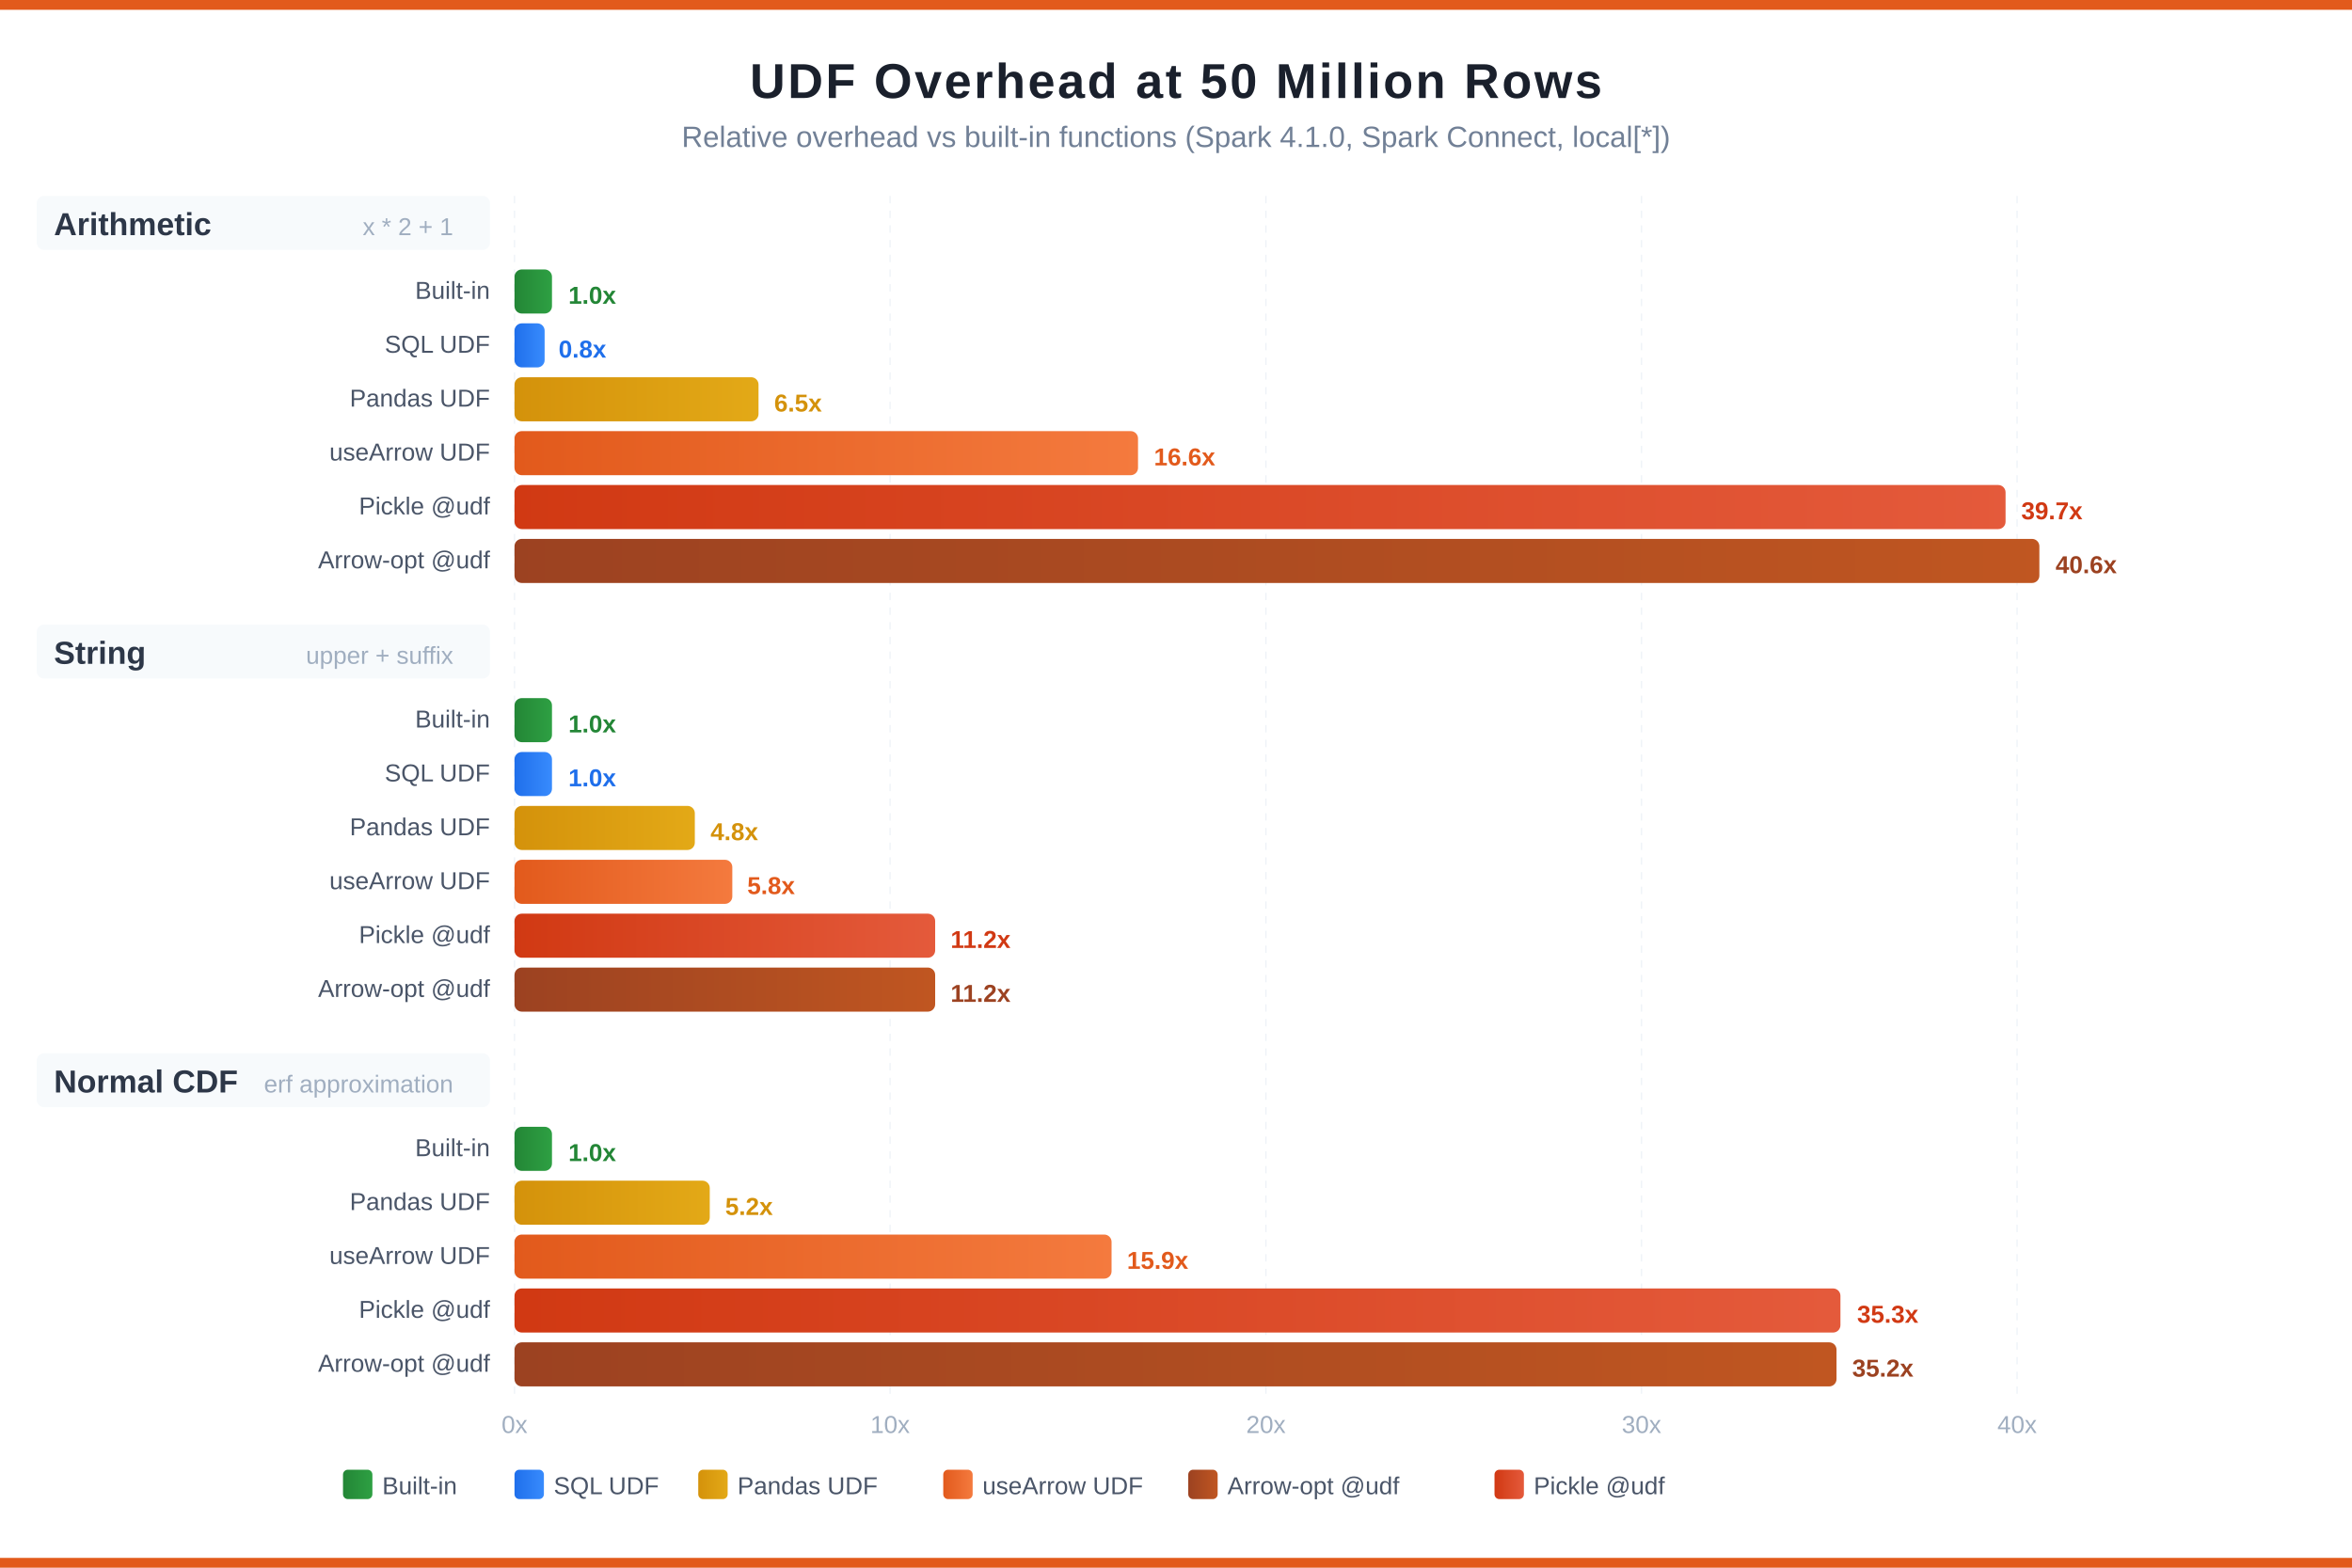
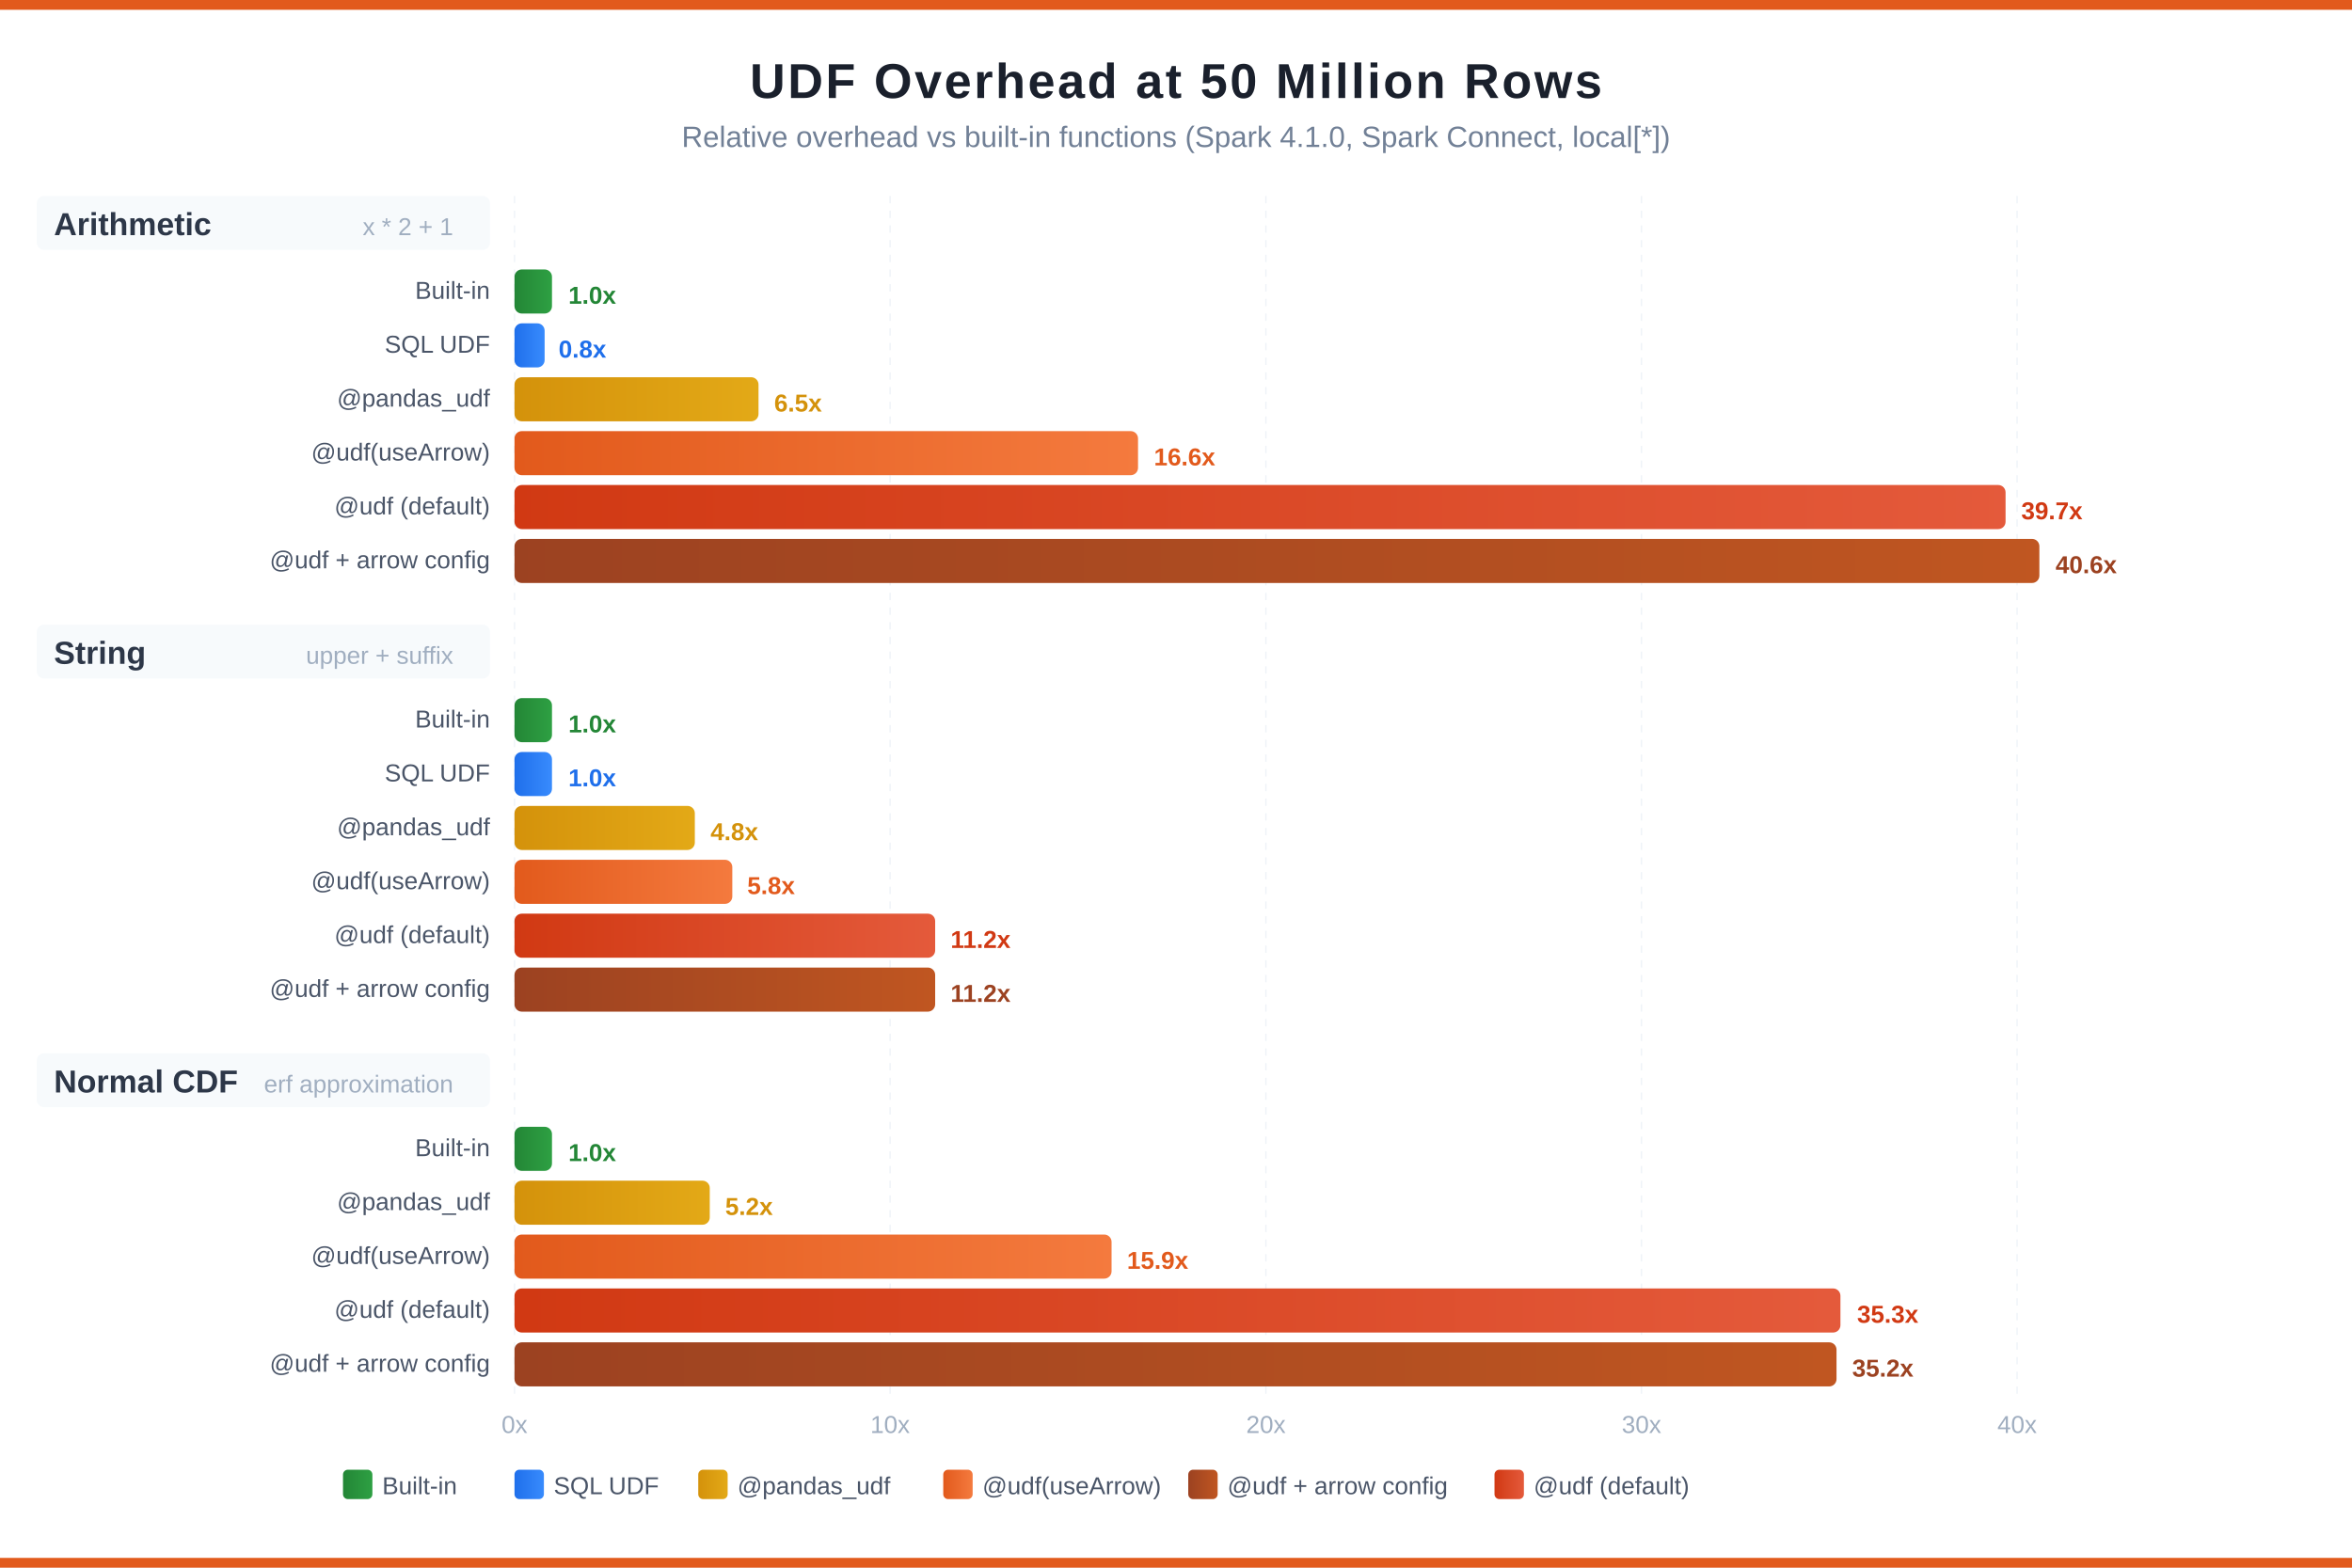
<svg xmlns="http://www.w3.org/2000/svg" viewBox="0 0 960 640" font-family="'Segoe UI', Arial, Helvetica, sans-serif">
  <defs>
    <linearGradient id="g-builtin" x1="0" x2="1" y1="0" y2="0">
      <stop offset="0%" stop-color="#238636" />
      <stop offset="100%" stop-color="#2ea043" />
    </linearGradient>
    <linearGradient id="g-sql" x1="0" x2="1" y1="0" y2="0">
      <stop offset="0%" stop-color="#1f6feb" />
      <stop offset="100%" stop-color="#388bfd" />
    </linearGradient>
    <linearGradient id="g-arrow" x1="0" x2="1" y1="0" y2="0">
      <stop offset="0%" stop-color="#E25A1C" />
      <stop offset="100%" stop-color="#F47A3E" />
    </linearGradient>
    <linearGradient id="g-pandas" x1="0" x2="1" y1="0" y2="0">
      <stop offset="0%" stop-color="#d4920b" />
      <stop offset="100%" stop-color="#e3a917" />
    </linearGradient>
    <linearGradient id="g-arrowopt" x1="0" x2="1" y1="0" y2="0">
      <stop offset="0%" stop-color="#9C4221" />
      <stop offset="100%" stop-color="#C05621" />
    </linearGradient>
    <linearGradient id="g-pickle" x1="0" x2="1" y1="0" y2="0">
      <stop offset="0%" stop-color="#D13913" />
      <stop offset="100%" stop-color="#E45A3B" />
    </linearGradient>
  </defs>
  <rect width="960" height="640" fill="#FFFFFF" />
  <rect x="0" y="0" width="960" height="4" fill="#E25A1C" />
  <text x="480" y="40" font-size="20" fill="#1A202C" text-anchor="middle" font-weight="bold" letter-spacing="1">UDF Overhead at 50 Million Rows</text>
  <text x="480" y="60" font-size="12" fill="#718096" text-anchor="middle">Relative overhead vs built-in functions (Spark 4.1.0, Spark Connect, local[*])</text>
  <g transform="translate(0, 80)">
    <g stroke="#EDF2F7" stroke-width="0.5" stroke-dasharray="3,3">
      <line x1="210" y1="0" x2="210" y2="490" />
      <line x1="363.3" y1="0" x2="363.3" y2="490" />
      <line x1="516.7" y1="0" x2="516.7" y2="490" />
      <line x1="670" y1="0" x2="670" y2="490" />
      <line x1="823.3" y1="0" x2="823.3" y2="490" />
    </g>
    <g font-size="10" fill="#A0AEC0" text-anchor="middle">
      <text x="210" y="505">0x</text>
      <text x="363.3" y="505">10x</text>
      <text x="516.7" y="505">20x</text>
      <text x="670" y="505">30x</text>
      <text x="823.3" y="505">40x</text>
    </g>
    <rect x="15" y="0" width="185" height="22" rx="3" fill="#F7FAFC" />
    <text x="22" y="16" font-size="13" fill="#2D3748" font-weight="bold">Arithmetic</text>
    <text x="185" y="16" font-size="10" fill="#A0AEC0" text-anchor="end">x * 2 + 1</text>
    <text x="200" y="42" font-size="10" fill="#4A5568" text-anchor="end">Built-in</text>
    <rect x="210" y="30" width="15.3" height="18" rx="3" fill="url(#g-builtin)" />
    <text x="232" y="44" font-size="10" fill="#238636" font-weight="600">1.0x</text>
    <text x="200" y="64" font-size="10" fill="#4A5568" text-anchor="end">SQL UDF</text>
    <rect x="210" y="52" width="12.3" height="18" rx="3" fill="url(#g-sql)" />
    <text x="228" y="66" font-size="10" fill="#1f6feb" font-weight="600">0.8x</text>
-     <text x="200" y="86" font-size="10" fill="#4A5568" text-anchor="end">Pandas UDF</text>
+     <text x="200" y="86" font-size="10" fill="#4A5568" text-anchor="end">@pandas_udf</text>
    <rect x="210" y="74" width="99.6" height="18" rx="3" fill="url(#g-pandas)" />
    <text x="316" y="88" font-size="10" fill="#d4920b" font-weight="600">6.5x</text>
-     <text x="200" y="108" font-size="10" fill="#4A5568" text-anchor="end">useArrow UDF</text>
+     <text x="200" y="108" font-size="10" fill="#4A5568" text-anchor="end">@udf(useArrow)</text>
    <rect x="210" y="96" width="254.5" height="18" rx="3" fill="url(#g-arrow)" />
    <text x="471" y="110" font-size="10" fill="#E25A1C" font-weight="600">16.6x</text>
-     <text x="200" y="130" font-size="10" fill="#4A5568" text-anchor="end">Pickle @udf</text>
+     <text x="200" y="130" font-size="10" fill="#4A5568" text-anchor="end">@udf (default)</text>
    <rect x="210" y="118" width="608.6" height="18" rx="3" fill="url(#g-pickle)" />
    <text x="825" y="132" font-size="10" fill="#D13913" font-weight="700">39.7x</text>
-     <text x="200" y="152" font-size="10" fill="#4A5568" text-anchor="end">Arrow-opt @udf</text>
+     <text x="200" y="152" font-size="10" fill="#4A5568" text-anchor="end">@udf + arrow config</text>
    <rect x="210" y="140" width="622.4" height="18" rx="3" fill="url(#g-arrowopt)" />
    <text x="839" y="154" font-size="10" fill="#9C4221" font-weight="700">40.6x</text>
    <rect x="15" y="175" width="185" height="22" rx="3" fill="#F7FAFC" />
    <text x="22" y="191" font-size="13" fill="#2D3748" font-weight="bold">String</text>
    <text x="185" y="191" font-size="10" fill="#A0AEC0" text-anchor="end">upper + suffix</text>
    <text x="200" y="217" font-size="10" fill="#4A5568" text-anchor="end">Built-in</text>
    <rect x="210" y="205" width="15.3" height="18" rx="3" fill="url(#g-builtin)" />
    <text x="232" y="219" font-size="10" fill="#238636" font-weight="600">1.0x</text>
    <text x="200" y="239" font-size="10" fill="#4A5568" text-anchor="end">SQL UDF</text>
    <rect x="210" y="227" width="15.3" height="18" rx="3" fill="url(#g-sql)" />
    <text x="232" y="241" font-size="10" fill="#1f6feb" font-weight="600">1.0x</text>
-     <text x="200" y="261" font-size="10" fill="#4A5568" text-anchor="end">Pandas UDF</text>
+     <text x="200" y="261" font-size="10" fill="#4A5568" text-anchor="end">@pandas_udf</text>
    <rect x="210" y="249" width="73.6" height="18" rx="3" fill="url(#g-pandas)" />
    <text x="290" y="263" font-size="10" fill="#d4920b" font-weight="600">4.8x</text>
-     <text x="200" y="283" font-size="10" fill="#4A5568" text-anchor="end">useArrow UDF</text>
+     <text x="200" y="283" font-size="10" fill="#4A5568" text-anchor="end">@udf(useArrow)</text>
    <rect x="210" y="271" width="88.9" height="18" rx="3" fill="url(#g-arrow)" />
    <text x="305" y="285" font-size="10" fill="#E25A1C" font-weight="600">5.8x</text>
-     <text x="200" y="305" font-size="10" fill="#4A5568" text-anchor="end">Pickle @udf</text>
+     <text x="200" y="305" font-size="10" fill="#4A5568" text-anchor="end">@udf (default)</text>
    <rect x="210" y="293" width="171.7" height="18" rx="3" fill="url(#g-pickle)" />
    <text x="388" y="307" font-size="10" fill="#D13913" font-weight="600">11.2x</text>
-     <text x="200" y="327" font-size="10" fill="#4A5568" text-anchor="end">Arrow-opt @udf</text>
+     <text x="200" y="327" font-size="10" fill="#4A5568" text-anchor="end">@udf + arrow config</text>
    <rect x="210" y="315" width="171.7" height="18" rx="3" fill="url(#g-arrowopt)" />
    <text x="388" y="329" font-size="10" fill="#9C4221" font-weight="600">11.2x</text>
    <rect x="15" y="350" width="185" height="22" rx="3" fill="#F7FAFC" />
    <text x="22" y="366" font-size="13" fill="#2D3748" font-weight="bold">Normal CDF</text>
    <text x="185" y="366" font-size="10" fill="#A0AEC0" text-anchor="end">erf approximation</text>
    <text x="200" y="392" font-size="10" fill="#4A5568" text-anchor="end">Built-in</text>
    <rect x="210" y="380" width="15.3" height="18" rx="3" fill="url(#g-builtin)" />
    <text x="232" y="394" font-size="10" fill="#238636" font-weight="600">1.0x</text>
-     <text x="200" y="414" font-size="10" fill="#4A5568" text-anchor="end">Pandas UDF</text>
+     <text x="200" y="414" font-size="10" fill="#4A5568" text-anchor="end">@pandas_udf</text>
    <rect x="210" y="402" width="79.7" height="18" rx="3" fill="url(#g-pandas)" />
    <text x="296" y="416" font-size="10" fill="#d4920b" font-weight="600">5.2x</text>
-     <text x="200" y="436" font-size="10" fill="#4A5568" text-anchor="end">useArrow UDF</text>
+     <text x="200" y="436" font-size="10" fill="#4A5568" text-anchor="end">@udf(useArrow)</text>
    <rect x="210" y="424" width="243.7" height="18" rx="3" fill="url(#g-arrow)" />
    <text x="460" y="438" font-size="10" fill="#E25A1C" font-weight="600">15.9x</text>
-     <text x="200" y="458" font-size="10" fill="#4A5568" text-anchor="end">Pickle @udf</text>
+     <text x="200" y="458" font-size="10" fill="#4A5568" text-anchor="end">@udf (default)</text>
    <rect x="210" y="446" width="541.2" height="18" rx="3" fill="url(#g-pickle)" />
    <text x="758" y="460" font-size="10" fill="#D13913" font-weight="700">35.3x</text>
-     <text x="200" y="480" font-size="10" fill="#4A5568" text-anchor="end">Arrow-opt @udf</text>
+     <text x="200" y="480" font-size="10" fill="#4A5568" text-anchor="end">@udf + arrow config</text>
    <rect x="210" y="468" width="539.6" height="18" rx="3" fill="url(#g-arrowopt)" />
    <text x="756" y="482" font-size="10" fill="#9C4221" font-weight="700">35.2x</text>
  </g>
  <g transform="translate(140, 600)" font-size="10">
    <rect x="0" y="0" width="12" height="12" rx="2" fill="url(#g-builtin)" />
    <text x="16" y="10" fill="#4A5568">Built-in</text>
    <rect x="70" y="0" width="12" height="12" rx="2" fill="url(#g-sql)" />
    <text x="86" y="10" fill="#4A5568">SQL UDF</text>
    <rect x="145" y="0" width="12" height="12" rx="2" fill="url(#g-pandas)" />
-     <text x="161" y="10" fill="#4A5568">Pandas UDF</text>
+     <text x="161" y="10" fill="#4A5568">@pandas_udf</text>
    <rect x="245" y="0" width="12" height="12" rx="2" fill="url(#g-arrow)" />
-     <text x="261" y="10" fill="#4A5568">useArrow UDF</text>
+     <text x="261" y="10" fill="#4A5568">@udf(useArrow)</text>
    <rect x="345" y="0" width="12" height="12" rx="2" fill="url(#g-arrowopt)" />
-     <text x="361" y="10" fill="#4A5568">Arrow-opt @udf</text>
+     <text x="361" y="10" fill="#4A5568">@udf + arrow config</text>
    <rect x="470" y="0" width="12" height="12" rx="2" fill="url(#g-pickle)" />
-     <text x="486" y="10" fill="#4A5568">Pickle @udf</text>
+     <text x="486" y="10" fill="#4A5568">@udf (default)</text>
  </g>
  <rect x="0" y="636" width="960" height="4" fill="#E25A1C" />
</svg>
